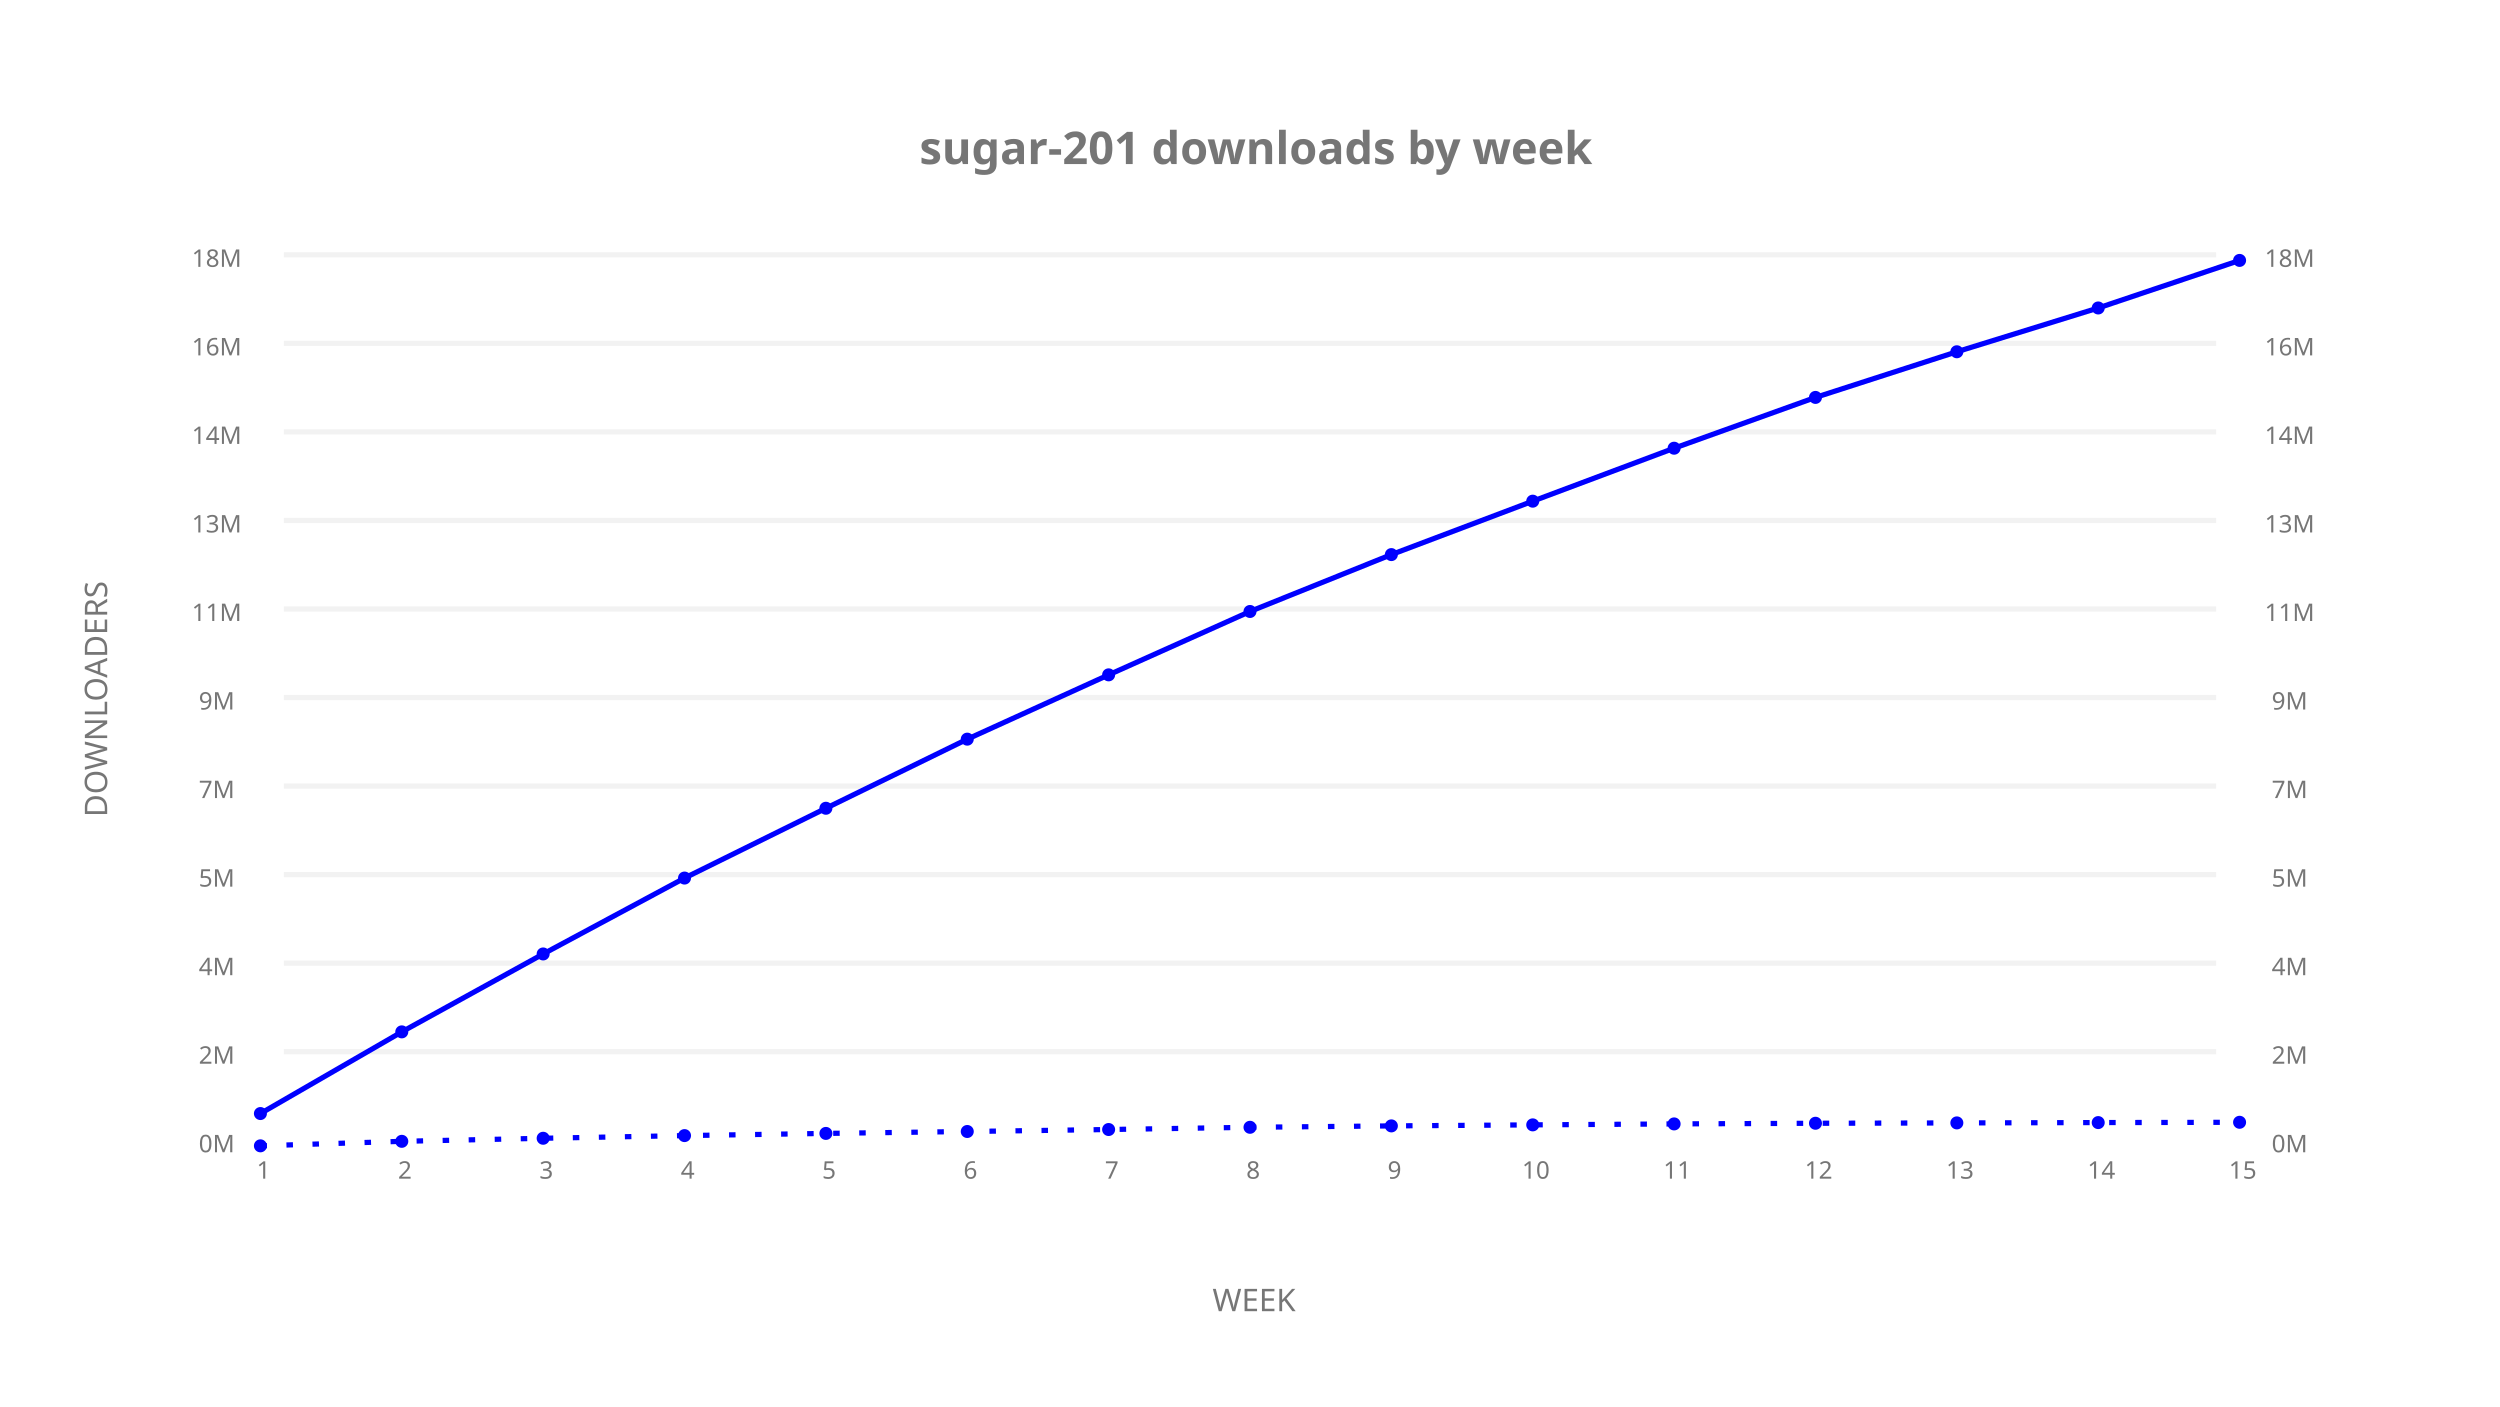
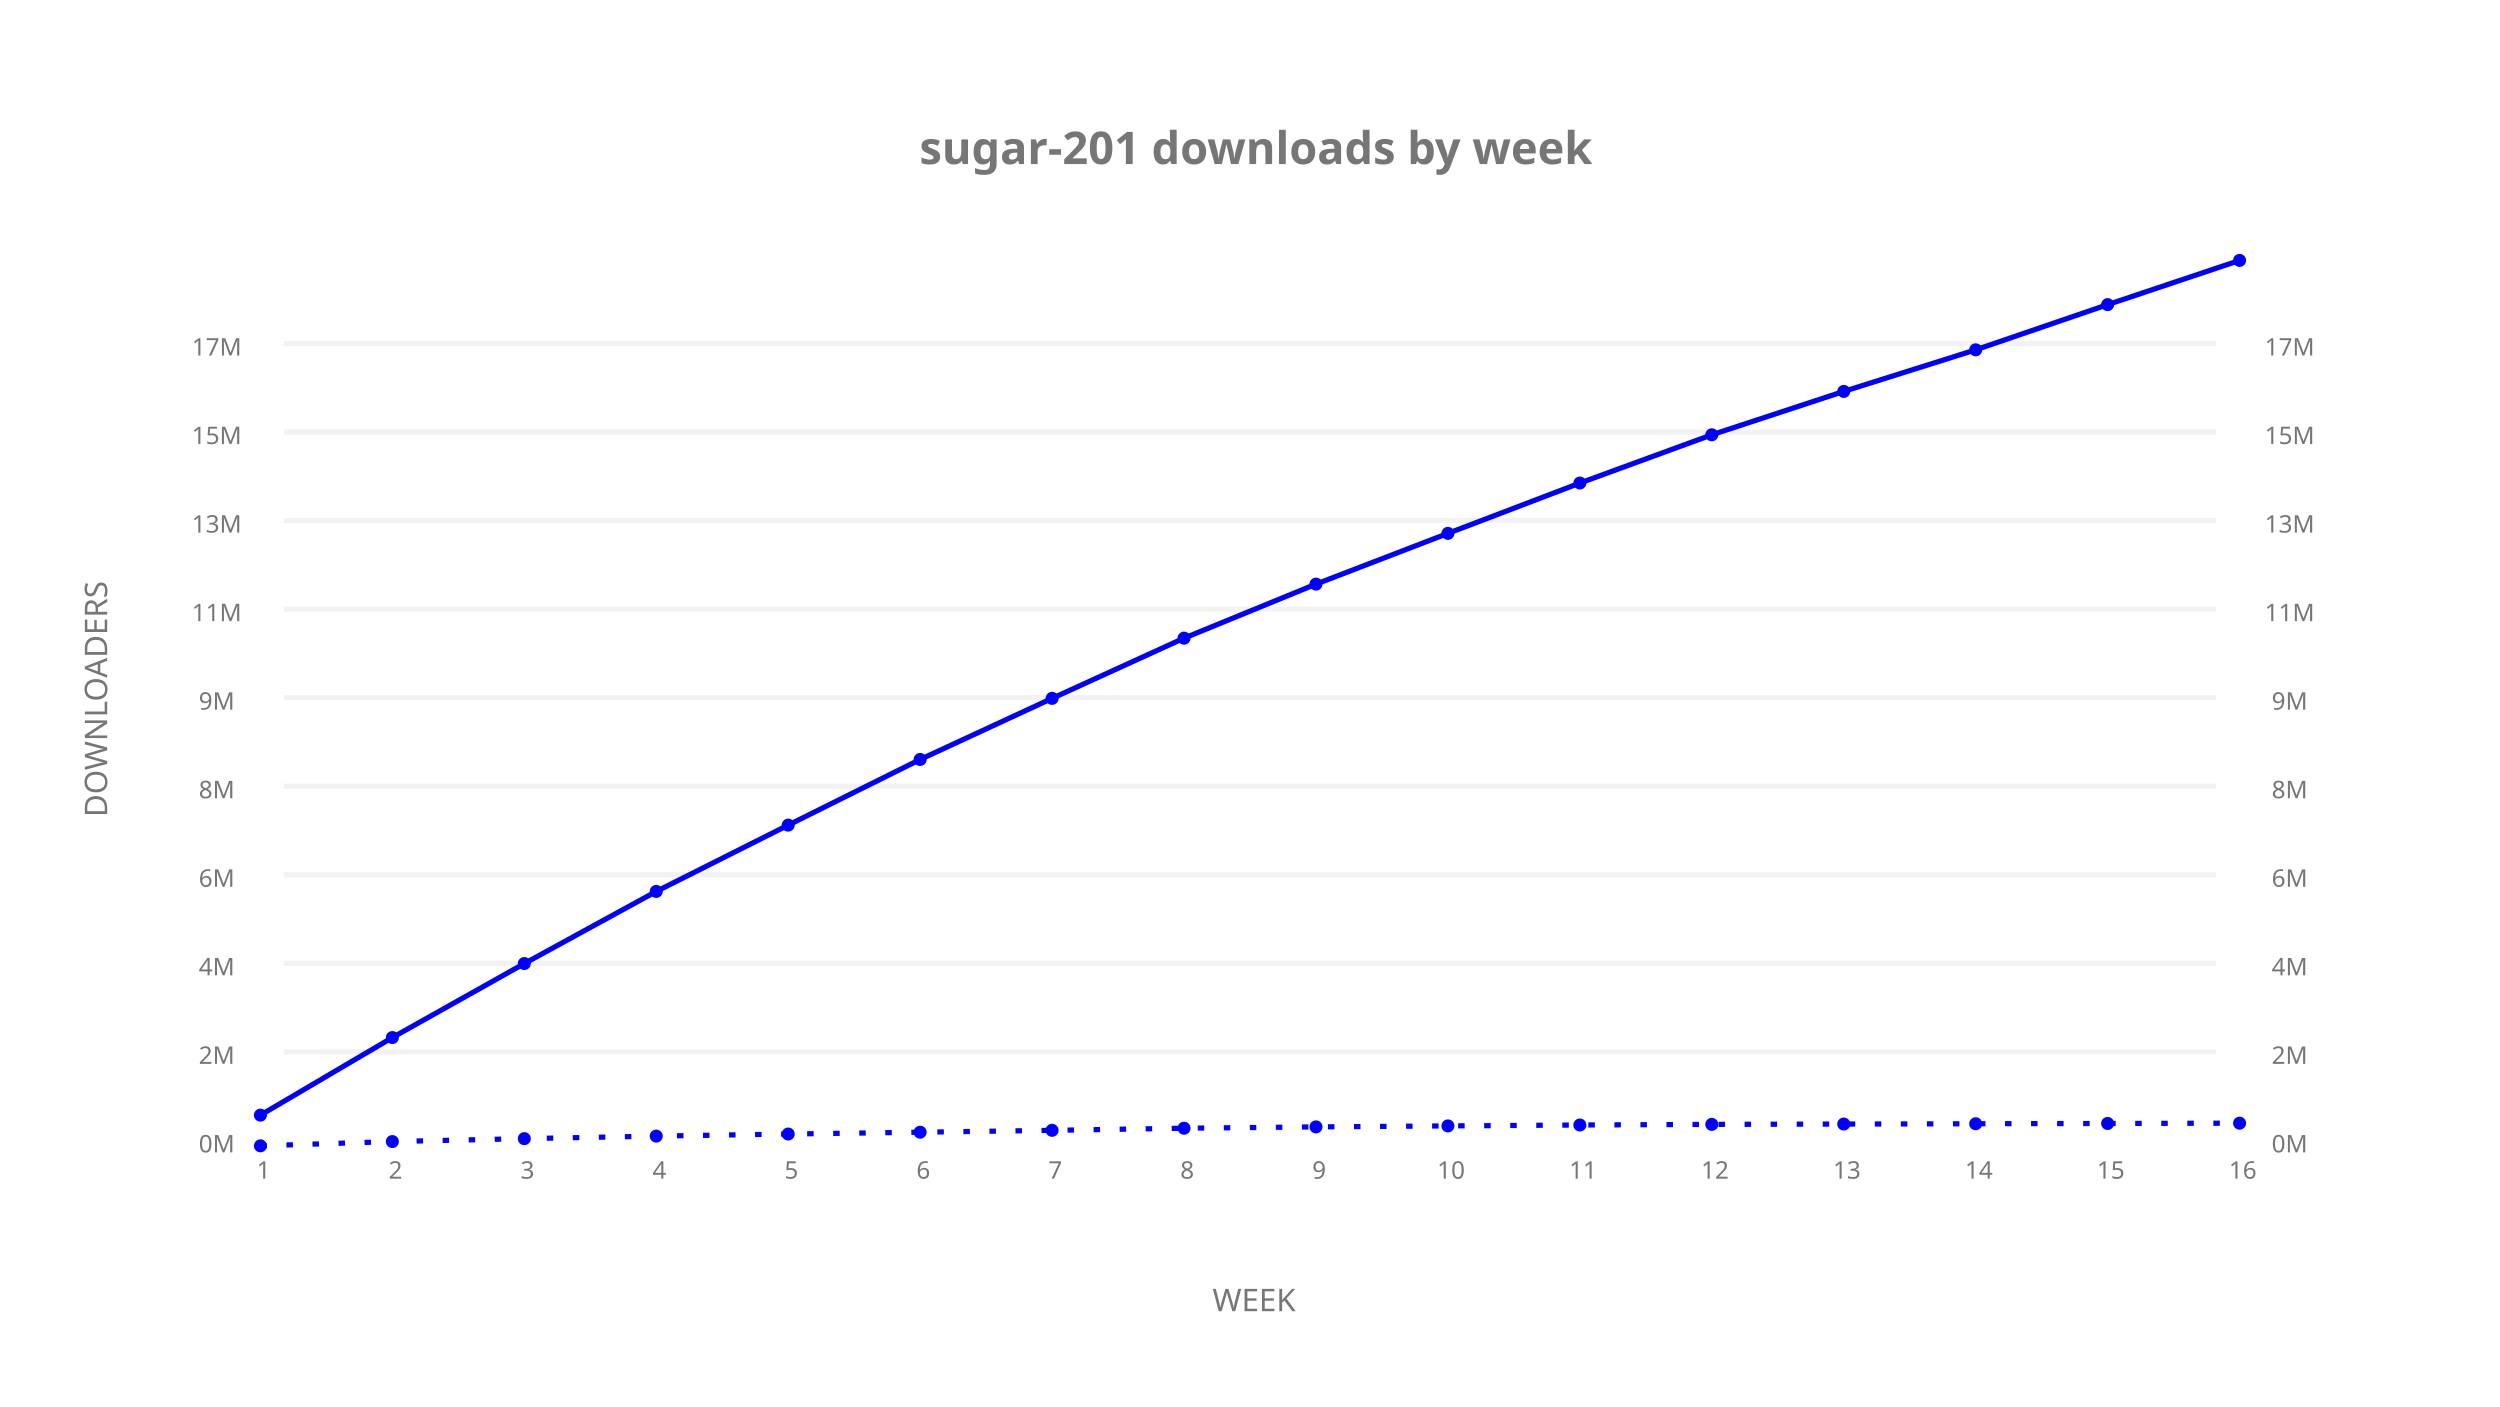
<svg xmlns="http://www.w3.org/2000/svg" xml:space="preserve" id="sugar-201-downloads-by-week-sugar-201-week" x="0px" y="0px" width="1920px" height="1080px" viewBox="0 0 1920 1080" enable-background="new 0 0 1920 1080" role="img">
  <g id="annotations">
    <text x="960" y="126" font-family="Atkinson Hyperlegible" font-size="26pt" text-anchor="middle" text-align="center" font-weight="600" font-style="normal" style="fill:rgb(118,118,118); fill-opacity:1; stroke:rgb(118,118,118); stroke-opacity:0; stroke-width:0.5"> sugar-201 downloads by week</text>
    <g id="axes-lines">
      <text x="960" y="1007" font-family="Atkinson Hyperlegible" font-size="18pt" text-anchor="middle" text-align="center" font-weight="500" font-style="normal" style="fill:rgb(118,118,118); fill-opacity:1; stroke:rgb(118,118,118); stroke-opacity:0; stroke-width:0.5"> WEEK</text>
      <text x="73" y="540" font-family="Atkinson Hyperlegible" font-size="18pt" text-anchor="middle" text-align="center" dominant-baseline="central" font-weight="500" font-style="normal" style="fill:rgb(118,118,118); fill-opacity:1; stroke:rgb(118,118,118); stroke-opacity:0; stroke-width:0.5" transform="rotate(-90,73,540)"> DOWNLOADERS</text>
    </g>
    <g id="tic-y-label-lines">
-       <line x1="218" y1="807.692" x2="1702" y2="807.692" style="fill:rgb(0,0,255); fill-opacity:0; stroke:rgb(242,242,242); stroke-opacity:1; stroke-width:4" />
-       <line x1="218" y1="739.692" x2="1702" y2="739.692" style="fill:rgb(0,0,255); fill-opacity:0; stroke:rgb(242,242,242); stroke-opacity:1; stroke-width:4" />
-       <line x1="218" y1="671.692" x2="1702" y2="671.692" style="fill:rgb(0,0,255); fill-opacity:0; stroke:rgb(242,242,242); stroke-opacity:1; stroke-width:4" />
-       <line x1="218" y1="603.692" x2="1702" y2="603.692" style="fill:rgb(0,0,255); fill-opacity:0; stroke:rgb(242,242,242); stroke-opacity:1; stroke-width:4" />
-       <line x1="218" y1="535.692" x2="1702" y2="535.692" style="fill:rgb(0,0,255); fill-opacity:0; stroke:rgb(242,242,242); stroke-opacity:1; stroke-width:4" />
-       <line x1="218" y1="467.692" x2="1702" y2="467.692" style="fill:rgb(0,0,255); fill-opacity:0; stroke:rgb(242,242,242); stroke-opacity:1; stroke-width:4" />
-       <line x1="218" y1="399.692" x2="1702" y2="399.692" style="fill:rgb(0,0,255); fill-opacity:0; stroke:rgb(242,242,242); stroke-opacity:1; stroke-width:4" />
-       <line x1="218" y1="331.692" x2="1702" y2="331.692" style="fill:rgb(0,0,255); fill-opacity:0; stroke:rgb(242,242,242); stroke-opacity:1; stroke-width:4" />
-       <line x1="218" y1="263.692" x2="1702" y2="263.692" style="fill:rgb(0,0,255); fill-opacity:0; stroke:rgb(242,242,242); stroke-opacity:1; stroke-width:4" />
-       <line x1="218" y1="195.692" x2="1702" y2="195.692" style="fill:rgb(0,0,255); fill-opacity:0; stroke:rgb(242,242,242); stroke-opacity:1; stroke-width:4" />
+       <line x1="218" y1="807.803" x2="1702" y2="807.803" style="fill:rgb(0,0,255); fill-opacity:0; stroke:rgb(242,242,242); stroke-opacity:1; stroke-width:4" />
+       <line x1="218" y1="739.803" x2="1702" y2="739.803" style="fill:rgb(0,0,255); fill-opacity:0; stroke:rgb(242,242,242); stroke-opacity:1; stroke-width:4" />
+       <line x1="218" y1="671.803" x2="1702" y2="671.803" style="fill:rgb(0,0,255); fill-opacity:0; stroke:rgb(242,242,242); stroke-opacity:1; stroke-width:4" />
+       <line x1="218" y1="603.803" x2="1702" y2="603.803" style="fill:rgb(0,0,255); fill-opacity:0; stroke:rgb(242,242,242); stroke-opacity:1; stroke-width:4" />
+       <line x1="218" y1="535.803" x2="1702" y2="535.803" style="fill:rgb(0,0,255); fill-opacity:0; stroke:rgb(242,242,242); stroke-opacity:1; stroke-width:4" />
+       <line x1="218" y1="467.803" x2="1702" y2="467.803" style="fill:rgb(0,0,255); fill-opacity:0; stroke:rgb(242,242,242); stroke-opacity:1; stroke-width:4" />
+       <line x1="218" y1="399.803" x2="1702" y2="399.803" style="fill:rgb(0,0,255); fill-opacity:0; stroke:rgb(242,242,242); stroke-opacity:1; stroke-width:4" />
+       <line x1="218" y1="331.803" x2="1702" y2="331.803" style="fill:rgb(0,0,255); fill-opacity:0; stroke:rgb(242,242,242); stroke-opacity:1; stroke-width:4" />
+       <line x1="218" y1="263.803" x2="1702" y2="263.803" style="fill:rgb(0,0,255); fill-opacity:0; stroke:rgb(242,242,242); stroke-opacity:1; stroke-width:4" />
    </g>
    <g id="tic-x-labels">
      <text x="200" y="898" font-family="Atkinson Hyperlegible" font-size="14pt" text-anchor="middle" text-align="center" dominant-baseline="central" font-weight="400" font-style="normal" style="fill:rgb(118,118,118); fill-opacity:1; stroke:rgb(118,118,118); stroke-opacity:0; stroke-width:0.5"> 1</text>
-       <text x="308.571" y="898" font-family="Atkinson Hyperlegible" font-size="14pt" text-anchor="middle" text-align="center" dominant-baseline="central" font-weight="400" font-style="normal" style="fill:rgb(118,118,118); fill-opacity:1; stroke:rgb(118,118,118); stroke-opacity:0; stroke-width:0.5"> 2</text>
-       <text x="417.143" y="898" font-family="Atkinson Hyperlegible" font-size="14pt" text-anchor="middle" text-align="center" dominant-baseline="central" font-weight="400" font-style="normal" style="fill:rgb(118,118,118); fill-opacity:1; stroke:rgb(118,118,118); stroke-opacity:0; stroke-width:0.5"> 3</text>
-       <text x="525.714" y="898" font-family="Atkinson Hyperlegible" font-size="14pt" text-anchor="middle" text-align="center" dominant-baseline="central" font-weight="400" font-style="normal" style="fill:rgb(118,118,118); fill-opacity:1; stroke:rgb(118,118,118); stroke-opacity:0; stroke-width:0.5"> 4</text>
-       <text x="634.286" y="898" font-family="Atkinson Hyperlegible" font-size="14pt" text-anchor="middle" text-align="center" dominant-baseline="central" font-weight="400" font-style="normal" style="fill:rgb(118,118,118); fill-opacity:1; stroke:rgb(118,118,118); stroke-opacity:0; stroke-width:0.5"> 5</text>
-       <text x="742.857" y="898" font-family="Atkinson Hyperlegible" font-size="14pt" text-anchor="middle" text-align="center" dominant-baseline="central" font-weight="400" font-style="normal" style="fill:rgb(118,118,118); fill-opacity:1; stroke:rgb(118,118,118); stroke-opacity:0; stroke-width:0.5"> 6</text>
-       <text x="851.429" y="898" font-family="Atkinson Hyperlegible" font-size="14pt" text-anchor="middle" text-align="center" dominant-baseline="central" font-weight="400" font-style="normal" style="fill:rgb(118,118,118); fill-opacity:1; stroke:rgb(118,118,118); stroke-opacity:0; stroke-width:0.5"> 7</text>
-       <text x="960" y="898" font-family="Atkinson Hyperlegible" font-size="14pt" text-anchor="middle" text-align="center" dominant-baseline="central" font-weight="400" font-style="normal" style="fill:rgb(118,118,118); fill-opacity:1; stroke:rgb(118,118,118); stroke-opacity:0; stroke-width:0.5"> 8</text>
-       <text x="1068.571" y="898" font-family="Atkinson Hyperlegible" font-size="14pt" text-anchor="middle" text-align="center" dominant-baseline="central" font-weight="400" font-style="normal" style="fill:rgb(118,118,118); fill-opacity:1; stroke:rgb(118,118,118); stroke-opacity:0; stroke-width:0.5"> 9</text>
-       <text x="1177.143" y="898" font-family="Atkinson Hyperlegible" font-size="14pt" text-anchor="middle" text-align="center" dominant-baseline="central" font-weight="400" font-style="normal" style="fill:rgb(118,118,118); fill-opacity:1; stroke:rgb(118,118,118); stroke-opacity:0; stroke-width:0.5"> 10</text>
-       <text x="1285.714" y="898" font-family="Atkinson Hyperlegible" font-size="14pt" text-anchor="middle" text-align="center" dominant-baseline="central" font-weight="400" font-style="normal" style="fill:rgb(118,118,118); fill-opacity:1; stroke:rgb(118,118,118); stroke-opacity:0; stroke-width:0.5"> 11</text>
-       <text x="1394.286" y="898" font-family="Atkinson Hyperlegible" font-size="14pt" text-anchor="middle" text-align="center" dominant-baseline="central" font-weight="400" font-style="normal" style="fill:rgb(118,118,118); fill-opacity:1; stroke:rgb(118,118,118); stroke-opacity:0; stroke-width:0.5"> 12</text>
-       <text x="1502.857" y="898" font-family="Atkinson Hyperlegible" font-size="14pt" text-anchor="middle" text-align="center" dominant-baseline="central" font-weight="400" font-style="normal" style="fill:rgb(118,118,118); fill-opacity:1; stroke:rgb(118,118,118); stroke-opacity:0; stroke-width:0.5"> 13</text>
-       <text x="1611.429" y="898" font-family="Atkinson Hyperlegible" font-size="14pt" text-anchor="middle" text-align="center" dominant-baseline="central" font-weight="400" font-style="normal" style="fill:rgb(118,118,118); fill-opacity:1; stroke:rgb(118,118,118); stroke-opacity:0; stroke-width:0.5"> 14</text>
-       <text x="1720" y="898" font-family="Atkinson Hyperlegible" font-size="14pt" text-anchor="middle" text-align="center" dominant-baseline="central" font-weight="400" font-style="normal" style="fill:rgb(118,118,118); fill-opacity:1; stroke:rgb(118,118,118); stroke-opacity:0; stroke-width:0.5"> 15</text>
+       <text x="301.333" y="898" font-family="Atkinson Hyperlegible" font-size="14pt" text-anchor="middle" text-align="center" dominant-baseline="central" font-weight="400" font-style="normal" style="fill:rgb(118,118,118); fill-opacity:1; stroke:rgb(118,118,118); stroke-opacity:0; stroke-width:0.5"> 2</text>
+       <text x="402.667" y="898" font-family="Atkinson Hyperlegible" font-size="14pt" text-anchor="middle" text-align="center" dominant-baseline="central" font-weight="400" font-style="normal" style="fill:rgb(118,118,118); fill-opacity:1; stroke:rgb(118,118,118); stroke-opacity:0; stroke-width:0.5"> 3</text>
+       <text x="504" y="898" font-family="Atkinson Hyperlegible" font-size="14pt" text-anchor="middle" text-align="center" dominant-baseline="central" font-weight="400" font-style="normal" style="fill:rgb(118,118,118); fill-opacity:1; stroke:rgb(118,118,118); stroke-opacity:0; stroke-width:0.5"> 4</text>
+       <text x="605.333" y="898" font-family="Atkinson Hyperlegible" font-size="14pt" text-anchor="middle" text-align="center" dominant-baseline="central" font-weight="400" font-style="normal" style="fill:rgb(118,118,118); fill-opacity:1; stroke:rgb(118,118,118); stroke-opacity:0; stroke-width:0.5"> 5</text>
+       <text x="706.667" y="898" font-family="Atkinson Hyperlegible" font-size="14pt" text-anchor="middle" text-align="center" dominant-baseline="central" font-weight="400" font-style="normal" style="fill:rgb(118,118,118); fill-opacity:1; stroke:rgb(118,118,118); stroke-opacity:0; stroke-width:0.5"> 6</text>
+       <text x="808" y="898" font-family="Atkinson Hyperlegible" font-size="14pt" text-anchor="middle" text-align="center" dominant-baseline="central" font-weight="400" font-style="normal" style="fill:rgb(118,118,118); fill-opacity:1; stroke:rgb(118,118,118); stroke-opacity:0; stroke-width:0.5"> 7</text>
+       <text x="909.333" y="898" font-family="Atkinson Hyperlegible" font-size="14pt" text-anchor="middle" text-align="center" dominant-baseline="central" font-weight="400" font-style="normal" style="fill:rgb(118,118,118); fill-opacity:1; stroke:rgb(118,118,118); stroke-opacity:0; stroke-width:0.5"> 8</text>
+       <text x="1010.667" y="898" font-family="Atkinson Hyperlegible" font-size="14pt" text-anchor="middle" text-align="center" dominant-baseline="central" font-weight="400" font-style="normal" style="fill:rgb(118,118,118); fill-opacity:1; stroke:rgb(118,118,118); stroke-opacity:0; stroke-width:0.5"> 9</text>
+       <text x="1112" y="898" font-family="Atkinson Hyperlegible" font-size="14pt" text-anchor="middle" text-align="center" dominant-baseline="central" font-weight="400" font-style="normal" style="fill:rgb(118,118,118); fill-opacity:1; stroke:rgb(118,118,118); stroke-opacity:0; stroke-width:0.5"> 10</text>
+       <text x="1213.333" y="898" font-family="Atkinson Hyperlegible" font-size="14pt" text-anchor="middle" text-align="center" dominant-baseline="central" font-weight="400" font-style="normal" style="fill:rgb(118,118,118); fill-opacity:1; stroke:rgb(118,118,118); stroke-opacity:0; stroke-width:0.5"> 11</text>
+       <text x="1314.667" y="898" font-family="Atkinson Hyperlegible" font-size="14pt" text-anchor="middle" text-align="center" dominant-baseline="central" font-weight="400" font-style="normal" style="fill:rgb(118,118,118); fill-opacity:1; stroke:rgb(118,118,118); stroke-opacity:0; stroke-width:0.5"> 12</text>
+       <text x="1416" y="898" font-family="Atkinson Hyperlegible" font-size="14pt" text-anchor="middle" text-align="center" dominant-baseline="central" font-weight="400" font-style="normal" style="fill:rgb(118,118,118); fill-opacity:1; stroke:rgb(118,118,118); stroke-opacity:0; stroke-width:0.5"> 13</text>
+       <text x="1517.333" y="898" font-family="Atkinson Hyperlegible" font-size="14pt" text-anchor="middle" text-align="center" dominant-baseline="central" font-weight="400" font-style="normal" style="fill:rgb(118,118,118); fill-opacity:1; stroke:rgb(118,118,118); stroke-opacity:0; stroke-width:0.5"> 14</text>
+       <text x="1618.667" y="898" font-family="Atkinson Hyperlegible" font-size="14pt" text-anchor="middle" text-align="center" dominant-baseline="central" font-weight="400" font-style="normal" style="fill:rgb(118,118,118); fill-opacity:1; stroke:rgb(118,118,118); stroke-opacity:0; stroke-width:0.5"> 15</text>
+       <text x="1720" y="898" font-family="Atkinson Hyperlegible" font-size="14pt" text-anchor="middle" text-align="center" dominant-baseline="central" font-weight="400" font-style="normal" style="fill:rgb(118,118,118); fill-opacity:1; stroke:rgb(118,118,118); stroke-opacity:0; stroke-width:0.5"> 16</text>
    </g>
    <g id="tic-y-labels">
-       <text x="164" y="877.692" font-family="Atkinson Hyperlegible" font-size="14pt" text-anchor="middle" text-align="center" dominant-baseline="central" font-weight="400" font-style="normal" style="fill:rgb(118,118,118); fill-opacity:1; stroke:rgb(118,118,118); stroke-opacity:0; stroke-width:0.5"> 0M</text>
-       <text x="1756" y="877.692" font-family="Atkinson Hyperlegible" font-size="14pt" text-anchor="middle" text-align="center" dominant-baseline="central" font-weight="400" font-style="normal" style="fill:rgb(118,118,118); fill-opacity:1; stroke:rgb(118,118,118); stroke-opacity:0; stroke-width:0.5"> 0M</text>
-       <text x="164" y="809.692" font-family="Atkinson Hyperlegible" font-size="14pt" text-anchor="middle" text-align="center" dominant-baseline="central" font-weight="400" font-style="normal" style="fill:rgb(118,118,118); fill-opacity:1; stroke:rgb(118,118,118); stroke-opacity:0; stroke-width:0.5"> 2M</text>
-       <text x="1756" y="809.692" font-family="Atkinson Hyperlegible" font-size="14pt" text-anchor="middle" text-align="center" dominant-baseline="central" font-weight="400" font-style="normal" style="fill:rgb(118,118,118); fill-opacity:1; stroke:rgb(118,118,118); stroke-opacity:0; stroke-width:0.5"> 2M</text>
-       <text x="164" y="741.692" font-family="Atkinson Hyperlegible" font-size="14pt" text-anchor="middle" text-align="center" dominant-baseline="central" font-weight="400" font-style="normal" style="fill:rgb(118,118,118); fill-opacity:1; stroke:rgb(118,118,118); stroke-opacity:0; stroke-width:0.5"> 4M</text>
-       <text x="1756" y="741.692" font-family="Atkinson Hyperlegible" font-size="14pt" text-anchor="middle" text-align="center" dominant-baseline="central" font-weight="400" font-style="normal" style="fill:rgb(118,118,118); fill-opacity:1; stroke:rgb(118,118,118); stroke-opacity:0; stroke-width:0.5"> 4M</text>
-       <text x="164" y="673.692" font-family="Atkinson Hyperlegible" font-size="14pt" text-anchor="middle" text-align="center" dominant-baseline="central" font-weight="400" font-style="normal" style="fill:rgb(118,118,118); fill-opacity:1; stroke:rgb(118,118,118); stroke-opacity:0; stroke-width:0.5"> 5M</text>
-       <text x="1756" y="673.692" font-family="Atkinson Hyperlegible" font-size="14pt" text-anchor="middle" text-align="center" dominant-baseline="central" font-weight="400" font-style="normal" style="fill:rgb(118,118,118); fill-opacity:1; stroke:rgb(118,118,118); stroke-opacity:0; stroke-width:0.5"> 5M</text>
-       <text x="164" y="605.692" font-family="Atkinson Hyperlegible" font-size="14pt" text-anchor="middle" text-align="center" dominant-baseline="central" font-weight="400" font-style="normal" style="fill:rgb(118,118,118); fill-opacity:1; stroke:rgb(118,118,118); stroke-opacity:0; stroke-width:0.5"> 7M</text>
-       <text x="1756" y="605.692" font-family="Atkinson Hyperlegible" font-size="14pt" text-anchor="middle" text-align="center" dominant-baseline="central" font-weight="400" font-style="normal" style="fill:rgb(118,118,118); fill-opacity:1; stroke:rgb(118,118,118); stroke-opacity:0; stroke-width:0.5"> 7M</text>
-       <text x="164" y="537.692" font-family="Atkinson Hyperlegible" font-size="14pt" text-anchor="middle" text-align="center" dominant-baseline="central" font-weight="400" font-style="normal" style="fill:rgb(118,118,118); fill-opacity:1; stroke:rgb(118,118,118); stroke-opacity:0; stroke-width:0.5"> 9M</text>
-       <text x="1756" y="537.692" font-family="Atkinson Hyperlegible" font-size="14pt" text-anchor="middle" text-align="center" dominant-baseline="central" font-weight="400" font-style="normal" style="fill:rgb(118,118,118); fill-opacity:1; stroke:rgb(118,118,118); stroke-opacity:0; stroke-width:0.5"> 9M</text>
-       <text x="164" y="469.692" font-family="Atkinson Hyperlegible" font-size="14pt" text-anchor="middle" text-align="center" dominant-baseline="central" font-weight="400" font-style="normal" style="fill:rgb(118,118,118); fill-opacity:1; stroke:rgb(118,118,118); stroke-opacity:0; stroke-width:0.5"> 11M</text>
-       <text x="1756" y="469.692" font-family="Atkinson Hyperlegible" font-size="14pt" text-anchor="middle" text-align="center" dominant-baseline="central" font-weight="400" font-style="normal" style="fill:rgb(118,118,118); fill-opacity:1; stroke:rgb(118,118,118); stroke-opacity:0; stroke-width:0.5"> 11M</text>
-       <text x="164" y="401.692" font-family="Atkinson Hyperlegible" font-size="14pt" text-anchor="middle" text-align="center" dominant-baseline="central" font-weight="400" font-style="normal" style="fill:rgb(118,118,118); fill-opacity:1; stroke:rgb(118,118,118); stroke-opacity:0; stroke-width:0.5"> 13M</text>
-       <text x="1756" y="401.692" font-family="Atkinson Hyperlegible" font-size="14pt" text-anchor="middle" text-align="center" dominant-baseline="central" font-weight="400" font-style="normal" style="fill:rgb(118,118,118); fill-opacity:1; stroke:rgb(118,118,118); stroke-opacity:0; stroke-width:0.5"> 13M</text>
-       <text x="164" y="333.692" font-family="Atkinson Hyperlegible" font-size="14pt" text-anchor="middle" text-align="center" dominant-baseline="central" font-weight="400" font-style="normal" style="fill:rgb(118,118,118); fill-opacity:1; stroke:rgb(118,118,118); stroke-opacity:0; stroke-width:0.5"> 14M</text>
-       <text x="1756" y="333.692" font-family="Atkinson Hyperlegible" font-size="14pt" text-anchor="middle" text-align="center" dominant-baseline="central" font-weight="400" font-style="normal" style="fill:rgb(118,118,118); fill-opacity:1; stroke:rgb(118,118,118); stroke-opacity:0; stroke-width:0.5"> 14M</text>
-       <text x="164" y="265.692" font-family="Atkinson Hyperlegible" font-size="14pt" text-anchor="middle" text-align="center" dominant-baseline="central" font-weight="400" font-style="normal" style="fill:rgb(118,118,118); fill-opacity:1; stroke:rgb(118,118,118); stroke-opacity:0; stroke-width:0.5"> 16M</text>
-       <text x="1756" y="265.692" font-family="Atkinson Hyperlegible" font-size="14pt" text-anchor="middle" text-align="center" dominant-baseline="central" font-weight="400" font-style="normal" style="fill:rgb(118,118,118); fill-opacity:1; stroke:rgb(118,118,118); stroke-opacity:0; stroke-width:0.5"> 16M</text>
-       <text x="164" y="197.692" font-family="Atkinson Hyperlegible" font-size="14pt" text-anchor="middle" text-align="center" dominant-baseline="central" font-weight="400" font-style="normal" style="fill:rgb(118,118,118); fill-opacity:1; stroke:rgb(118,118,118); stroke-opacity:0; stroke-width:0.5"> 18M</text>
-       <text x="1756" y="197.692" font-family="Atkinson Hyperlegible" font-size="14pt" text-anchor="middle" text-align="center" dominant-baseline="central" font-weight="400" font-style="normal" style="fill:rgb(118,118,118); fill-opacity:1; stroke:rgb(118,118,118); stroke-opacity:0; stroke-width:0.5"> 18M</text>
+       <text x="164" y="877.803" font-family="Atkinson Hyperlegible" font-size="14pt" text-anchor="middle" text-align="center" dominant-baseline="central" font-weight="400" font-style="normal" style="fill:rgb(118,118,118); fill-opacity:1; stroke:rgb(118,118,118); stroke-opacity:0; stroke-width:0.5"> 0M</text>
+       <text x="1756" y="877.803" font-family="Atkinson Hyperlegible" font-size="14pt" text-anchor="middle" text-align="center" dominant-baseline="central" font-weight="400" font-style="normal" style="fill:rgb(118,118,118); fill-opacity:1; stroke:rgb(118,118,118); stroke-opacity:0; stroke-width:0.5"> 0M</text>
+       <text x="164" y="809.803" font-family="Atkinson Hyperlegible" font-size="14pt" text-anchor="middle" text-align="center" dominant-baseline="central" font-weight="400" font-style="normal" style="fill:rgb(118,118,118); fill-opacity:1; stroke:rgb(118,118,118); stroke-opacity:0; stroke-width:0.5"> 2M</text>
+       <text x="1756" y="809.803" font-family="Atkinson Hyperlegible" font-size="14pt" text-anchor="middle" text-align="center" dominant-baseline="central" font-weight="400" font-style="normal" style="fill:rgb(118,118,118); fill-opacity:1; stroke:rgb(118,118,118); stroke-opacity:0; stroke-width:0.5"> 2M</text>
+       <text x="164" y="741.803" font-family="Atkinson Hyperlegible" font-size="14pt" text-anchor="middle" text-align="center" dominant-baseline="central" font-weight="400" font-style="normal" style="fill:rgb(118,118,118); fill-opacity:1; stroke:rgb(118,118,118); stroke-opacity:0; stroke-width:0.5"> 4M</text>
+       <text x="1756" y="741.803" font-family="Atkinson Hyperlegible" font-size="14pt" text-anchor="middle" text-align="center" dominant-baseline="central" font-weight="400" font-style="normal" style="fill:rgb(118,118,118); fill-opacity:1; stroke:rgb(118,118,118); stroke-opacity:0; stroke-width:0.5"> 4M</text>
+       <text x="164" y="673.803" font-family="Atkinson Hyperlegible" font-size="14pt" text-anchor="middle" text-align="center" dominant-baseline="central" font-weight="400" font-style="normal" style="fill:rgb(118,118,118); fill-opacity:1; stroke:rgb(118,118,118); stroke-opacity:0; stroke-width:0.5"> 6M</text>
+       <text x="1756" y="673.803" font-family="Atkinson Hyperlegible" font-size="14pt" text-anchor="middle" text-align="center" dominant-baseline="central" font-weight="400" font-style="normal" style="fill:rgb(118,118,118); fill-opacity:1; stroke:rgb(118,118,118); stroke-opacity:0; stroke-width:0.5"> 6M</text>
+       <text x="164" y="605.803" font-family="Atkinson Hyperlegible" font-size="14pt" text-anchor="middle" text-align="center" dominant-baseline="central" font-weight="400" font-style="normal" style="fill:rgb(118,118,118); fill-opacity:1; stroke:rgb(118,118,118); stroke-opacity:0; stroke-width:0.5"> 8M</text>
+       <text x="1756" y="605.803" font-family="Atkinson Hyperlegible" font-size="14pt" text-anchor="middle" text-align="center" dominant-baseline="central" font-weight="400" font-style="normal" style="fill:rgb(118,118,118); fill-opacity:1; stroke:rgb(118,118,118); stroke-opacity:0; stroke-width:0.5"> 8M</text>
+       <text x="164" y="537.803" font-family="Atkinson Hyperlegible" font-size="14pt" text-anchor="middle" text-align="center" dominant-baseline="central" font-weight="400" font-style="normal" style="fill:rgb(118,118,118); fill-opacity:1; stroke:rgb(118,118,118); stroke-opacity:0; stroke-width:0.5"> 9M</text>
+       <text x="1756" y="537.803" font-family="Atkinson Hyperlegible" font-size="14pt" text-anchor="middle" text-align="center" dominant-baseline="central" font-weight="400" font-style="normal" style="fill:rgb(118,118,118); fill-opacity:1; stroke:rgb(118,118,118); stroke-opacity:0; stroke-width:0.5"> 9M</text>
+       <text x="164" y="469.803" font-family="Atkinson Hyperlegible" font-size="14pt" text-anchor="middle" text-align="center" dominant-baseline="central" font-weight="400" font-style="normal" style="fill:rgb(118,118,118); fill-opacity:1; stroke:rgb(118,118,118); stroke-opacity:0; stroke-width:0.5"> 11M</text>
+       <text x="1756" y="469.803" font-family="Atkinson Hyperlegible" font-size="14pt" text-anchor="middle" text-align="center" dominant-baseline="central" font-weight="400" font-style="normal" style="fill:rgb(118,118,118); fill-opacity:1; stroke:rgb(118,118,118); stroke-opacity:0; stroke-width:0.5"> 11M</text>
+       <text x="164" y="401.803" font-family="Atkinson Hyperlegible" font-size="14pt" text-anchor="middle" text-align="center" dominant-baseline="central" font-weight="400" font-style="normal" style="fill:rgb(118,118,118); fill-opacity:1; stroke:rgb(118,118,118); stroke-opacity:0; stroke-width:0.5"> 13M</text>
+       <text x="1756" y="401.803" font-family="Atkinson Hyperlegible" font-size="14pt" text-anchor="middle" text-align="center" dominant-baseline="central" font-weight="400" font-style="normal" style="fill:rgb(118,118,118); fill-opacity:1; stroke:rgb(118,118,118); stroke-opacity:0; stroke-width:0.5"> 13M</text>
+       <text x="164" y="333.803" font-family="Atkinson Hyperlegible" font-size="14pt" text-anchor="middle" text-align="center" dominant-baseline="central" font-weight="400" font-style="normal" style="fill:rgb(118,118,118); fill-opacity:1; stroke:rgb(118,118,118); stroke-opacity:0; stroke-width:0.5"> 15M</text>
+       <text x="1756" y="333.803" font-family="Atkinson Hyperlegible" font-size="14pt" text-anchor="middle" text-align="center" dominant-baseline="central" font-weight="400" font-style="normal" style="fill:rgb(118,118,118); fill-opacity:1; stroke:rgb(118,118,118); stroke-opacity:0; stroke-width:0.5"> 15M</text>
+       <text x="164" y="265.803" font-family="Atkinson Hyperlegible" font-size="14pt" text-anchor="middle" text-align="center" dominant-baseline="central" font-weight="400" font-style="normal" style="fill:rgb(118,118,118); fill-opacity:1; stroke:rgb(118,118,118); stroke-opacity:0; stroke-width:0.5"> 17M</text>
+       <text x="1756" y="265.803" font-family="Atkinson Hyperlegible" font-size="14pt" text-anchor="middle" text-align="center" dominant-baseline="central" font-weight="400" font-style="normal" style="fill:rgb(118,118,118); fill-opacity:1; stroke:rgb(118,118,118); stroke-opacity:0; stroke-width:0.5"> 17M</text>
    </g>
  </g>
  <g id="polyline-sugar-201 downloads by week">
-     <polyline points="200,855.201 308.571,792.475 417.143,732.644 525.714,674.35 634.286,620.743 742.857,567.672 851.429,518.283 960,469.617 1068.57,425.928 1177.14,384.903 1285.71,344.225 1394.29,305.216 1502.86,270.154 1611.43,236.522 1720,200 " style="fill:rgb(0,0,255); fill-opacity:0; stroke:rgb(0,0,255); stroke-opacity:1; stroke-width:4" />
+     <polyline points="200,856.439 301.333,796.846 402.667,740.003 504,684.621 605.333,633.69 706.667,583.27 808,536.347 909.333,490.112 1010.67,448.604 1112,409.629 1213.33,370.982 1314.67,333.921 1416,300.61 1517.33,268.658 1618.67,233.96 1720,200 " style="fill:rgb(0,0,255); fill-opacity:0; stroke:rgb(0,0,255); stroke-opacity:1; stroke-width:4" />
  </g>
  <g id="markers-sugar-201 downloads by week">
-     <circle cx="200" cy="855.201" r="5" style="fill:rgb(0,0,255); fill-opacity:1; stroke:rgb(0,0,255); stroke-opacity:0; stroke-width:4">
+     <circle cx="200" cy="856.439" r="5" style="fill:rgb(0,0,255); fill-opacity:1; stroke:rgb(0,0,255); stroke-opacity:0; stroke-width:4">
</circle>
-     <circle cx="308.571" cy="792.475" r="5" style="fill:rgb(0,0,255); fill-opacity:1; stroke:rgb(0,0,255); stroke-opacity:0; stroke-width:4">
+     <circle cx="301.333" cy="796.846" r="5" style="fill:rgb(0,0,255); fill-opacity:1; stroke:rgb(0,0,255); stroke-opacity:0; stroke-width:4">
</circle>
-     <circle cx="417.143" cy="732.644" r="5" style="fill:rgb(0,0,255); fill-opacity:1; stroke:rgb(0,0,255); stroke-opacity:0; stroke-width:4">
+     <circle cx="402.667" cy="740.003" r="5" style="fill:rgb(0,0,255); fill-opacity:1; stroke:rgb(0,0,255); stroke-opacity:0; stroke-width:4">
</circle>
-     <circle cx="525.714" cy="674.35" r="5" style="fill:rgb(0,0,255); fill-opacity:1; stroke:rgb(0,0,255); stroke-opacity:0; stroke-width:4">
+     <circle cx="504" cy="684.621" r="5" style="fill:rgb(0,0,255); fill-opacity:1; stroke:rgb(0,0,255); stroke-opacity:0; stroke-width:4">
</circle>
-     <circle cx="634.286" cy="620.743" r="5" style="fill:rgb(0,0,255); fill-opacity:1; stroke:rgb(0,0,255); stroke-opacity:0; stroke-width:4">
+     <circle cx="605.333" cy="633.69" r="5" style="fill:rgb(0,0,255); fill-opacity:1; stroke:rgb(0,0,255); stroke-opacity:0; stroke-width:4">
</circle>
-     <circle cx="742.857" cy="567.672" r="5" style="fill:rgb(0,0,255); fill-opacity:1; stroke:rgb(0,0,255); stroke-opacity:0; stroke-width:4">
+     <circle cx="706.667" cy="583.27" r="5" style="fill:rgb(0,0,255); fill-opacity:1; stroke:rgb(0,0,255); stroke-opacity:0; stroke-width:4">
</circle>
-     <circle cx="851.429" cy="518.283" r="5" style="fill:rgb(0,0,255); fill-opacity:1; stroke:rgb(0,0,255); stroke-opacity:0; stroke-width:4">
+     <circle cx="808" cy="536.347" r="5" style="fill:rgb(0,0,255); fill-opacity:1; stroke:rgb(0,0,255); stroke-opacity:0; stroke-width:4">
</circle>
-     <circle cx="960" cy="469.617" r="5" style="fill:rgb(0,0,255); fill-opacity:1; stroke:rgb(0,0,255); stroke-opacity:0; stroke-width:4">
+     <circle cx="909.333" cy="490.112" r="5" style="fill:rgb(0,0,255); fill-opacity:1; stroke:rgb(0,0,255); stroke-opacity:0; stroke-width:4">
</circle>
-     <circle cx="1068.571" cy="425.928" r="5" style="fill:rgb(0,0,255); fill-opacity:1; stroke:rgb(0,0,255); stroke-opacity:0; stroke-width:4">
+     <circle cx="1010.667" cy="448.604" r="5" style="fill:rgb(0,0,255); fill-opacity:1; stroke:rgb(0,0,255); stroke-opacity:0; stroke-width:4">
</circle>
-     <circle cx="1177.143" cy="384.903" r="5" style="fill:rgb(0,0,255); fill-opacity:1; stroke:rgb(0,0,255); stroke-opacity:0; stroke-width:4">
+     <circle cx="1112" cy="409.629" r="5" style="fill:rgb(0,0,255); fill-opacity:1; stroke:rgb(0,0,255); stroke-opacity:0; stroke-width:4">
</circle>
-     <circle cx="1285.714" cy="344.225" r="5" style="fill:rgb(0,0,255); fill-opacity:1; stroke:rgb(0,0,255); stroke-opacity:0; stroke-width:4">
+     <circle cx="1213.333" cy="370.982" r="5" style="fill:rgb(0,0,255); fill-opacity:1; stroke:rgb(0,0,255); stroke-opacity:0; stroke-width:4">
</circle>
-     <circle cx="1394.286" cy="305.216" r="5" style="fill:rgb(0,0,255); fill-opacity:1; stroke:rgb(0,0,255); stroke-opacity:0; stroke-width:4">
+     <circle cx="1314.667" cy="333.921" r="5" style="fill:rgb(0,0,255); fill-opacity:1; stroke:rgb(0,0,255); stroke-opacity:0; stroke-width:4">
</circle>
-     <circle cx="1502.857" cy="270.154" r="5" style="fill:rgb(0,0,255); fill-opacity:1; stroke:rgb(0,0,255); stroke-opacity:0; stroke-width:4">
+     <circle cx="1416" cy="300.61" r="5" style="fill:rgb(0,0,255); fill-opacity:1; stroke:rgb(0,0,255); stroke-opacity:0; stroke-width:4">
</circle>
-     <circle cx="1611.429" cy="236.522" r="5" style="fill:rgb(0,0,255); fill-opacity:1; stroke:rgb(0,0,255); stroke-opacity:0; stroke-width:4">
+     <circle cx="1517.333" cy="268.658" r="5" style="fill:rgb(0,0,255); fill-opacity:1; stroke:rgb(0,0,255); stroke-opacity:0; stroke-width:4">
+ </circle>
+     <circle cx="1618.667" cy="233.96" r="5" style="fill:rgb(0,0,255); fill-opacity:1; stroke:rgb(0,0,255); stroke-opacity:0; stroke-width:4">
</circle>
    <circle cx="1720" cy="200" r="5" style="fill:rgb(0,0,255); fill-opacity:1; stroke:rgb(0,0,255); stroke-opacity:0; stroke-width:4">
</circle>
  </g>
  <g id="polyline-sugar-201 downloads by week uploaders">
-     <polyline points="200,880 308.571,876.538 417.143,874.19 525.714,872.138 634.286,870.465 742.857,868.991 851.429,867.471 960,865.761 1068.57,864.687 1177.14,863.899 1285.71,863.169 1394.29,862.666 1502.86,862.392 1611.43,862.147 1720,861.918 " stroke-dasharray="5 15" style="fill:rgb(0,0,255); fill-opacity:0; stroke:rgb(0,0,255); stroke-opacity:1; stroke-width:4" />
+     <polyline points="200,880 301.333,876.711 402.667,874.48 504,872.53 605.333,870.941 706.667,869.541 808,868.097 909.333,866.472 1010.67,865.452 1112,864.703 1213.33,864.009 1314.67,863.532 1416,863.271 1517.33,863.039 1618.67,862.821 1720,862.602 " stroke-dasharray="5 15" style="fill:rgb(0,0,255); fill-opacity:0; stroke:rgb(0,0,255); stroke-opacity:1; stroke-width:4" />
  </g>
  <g id="markers-sugar-201 downloads by week uploaders">
    <circle cx="200" cy="880" r="5" style="fill:rgb(0,0,255); fill-opacity:1; stroke:rgb(0,0,255); stroke-opacity:0; stroke-width:4">
</circle>
-     <circle cx="308.571" cy="876.538" r="5" style="fill:rgb(0,0,255); fill-opacity:1; stroke:rgb(0,0,255); stroke-opacity:0; stroke-width:4">
+     <circle cx="301.333" cy="876.711" r="5" style="fill:rgb(0,0,255); fill-opacity:1; stroke:rgb(0,0,255); stroke-opacity:0; stroke-width:4">
</circle>
-     <circle cx="417.143" cy="874.19" r="5" style="fill:rgb(0,0,255); fill-opacity:1; stroke:rgb(0,0,255); stroke-opacity:0; stroke-width:4">
+     <circle cx="402.667" cy="874.48" r="5" style="fill:rgb(0,0,255); fill-opacity:1; stroke:rgb(0,0,255); stroke-opacity:0; stroke-width:4">
</circle>
-     <circle cx="525.714" cy="872.138" r="5" style="fill:rgb(0,0,255); fill-opacity:1; stroke:rgb(0,0,255); stroke-opacity:0; stroke-width:4">
+     <circle cx="504" cy="872.53" r="5" style="fill:rgb(0,0,255); fill-opacity:1; stroke:rgb(0,0,255); stroke-opacity:0; stroke-width:4">
</circle>
-     <circle cx="634.286" cy="870.465" r="5" style="fill:rgb(0,0,255); fill-opacity:1; stroke:rgb(0,0,255); stroke-opacity:0; stroke-width:4">
+     <circle cx="605.333" cy="870.941" r="5" style="fill:rgb(0,0,255); fill-opacity:1; stroke:rgb(0,0,255); stroke-opacity:0; stroke-width:4">
</circle>
-     <circle cx="742.857" cy="868.991" r="5" style="fill:rgb(0,0,255); fill-opacity:1; stroke:rgb(0,0,255); stroke-opacity:0; stroke-width:4">
+     <circle cx="706.667" cy="869.541" r="5" style="fill:rgb(0,0,255); fill-opacity:1; stroke:rgb(0,0,255); stroke-opacity:0; stroke-width:4">
</circle>
-     <circle cx="851.429" cy="867.471" r="5" style="fill:rgb(0,0,255); fill-opacity:1; stroke:rgb(0,0,255); stroke-opacity:0; stroke-width:4">
+     <circle cx="808" cy="868.097" r="5" style="fill:rgb(0,0,255); fill-opacity:1; stroke:rgb(0,0,255); stroke-opacity:0; stroke-width:4">
</circle>
-     <circle cx="960" cy="865.761" r="5" style="fill:rgb(0,0,255); fill-opacity:1; stroke:rgb(0,0,255); stroke-opacity:0; stroke-width:4">
+     <circle cx="909.333" cy="866.472" r="5" style="fill:rgb(0,0,255); fill-opacity:1; stroke:rgb(0,0,255); stroke-opacity:0; stroke-width:4">
</circle>
-     <circle cx="1068.571" cy="864.687" r="5" style="fill:rgb(0,0,255); fill-opacity:1; stroke:rgb(0,0,255); stroke-opacity:0; stroke-width:4">
+     <circle cx="1010.667" cy="865.452" r="5" style="fill:rgb(0,0,255); fill-opacity:1; stroke:rgb(0,0,255); stroke-opacity:0; stroke-width:4">
</circle>
-     <circle cx="1177.143" cy="863.899" r="5" style="fill:rgb(0,0,255); fill-opacity:1; stroke:rgb(0,0,255); stroke-opacity:0; stroke-width:4">
+     <circle cx="1112" cy="864.703" r="5" style="fill:rgb(0,0,255); fill-opacity:1; stroke:rgb(0,0,255); stroke-opacity:0; stroke-width:4">
</circle>
-     <circle cx="1285.714" cy="863.169" r="5" style="fill:rgb(0,0,255); fill-opacity:1; stroke:rgb(0,0,255); stroke-opacity:0; stroke-width:4">
+     <circle cx="1213.333" cy="864.009" r="5" style="fill:rgb(0,0,255); fill-opacity:1; stroke:rgb(0,0,255); stroke-opacity:0; stroke-width:4">
</circle>
-     <circle cx="1394.286" cy="862.666" r="5" style="fill:rgb(0,0,255); fill-opacity:1; stroke:rgb(0,0,255); stroke-opacity:0; stroke-width:4">
+     <circle cx="1314.667" cy="863.532" r="5" style="fill:rgb(0,0,255); fill-opacity:1; stroke:rgb(0,0,255); stroke-opacity:0; stroke-width:4">
</circle>
-     <circle cx="1502.857" cy="862.392" r="5" style="fill:rgb(0,0,255); fill-opacity:1; stroke:rgb(0,0,255); stroke-opacity:0; stroke-width:4">
+     <circle cx="1416" cy="863.271" r="5" style="fill:rgb(0,0,255); fill-opacity:1; stroke:rgb(0,0,255); stroke-opacity:0; stroke-width:4">
</circle>
-     <circle cx="1611.429" cy="862.147" r="5" style="fill:rgb(0,0,255); fill-opacity:1; stroke:rgb(0,0,255); stroke-opacity:0; stroke-width:4">
+     <circle cx="1517.333" cy="863.039" r="5" style="fill:rgb(0,0,255); fill-opacity:1; stroke:rgb(0,0,255); stroke-opacity:0; stroke-width:4">
</circle>
-     <circle cx="1720" cy="861.918" r="5" style="fill:rgb(0,0,255); fill-opacity:1; stroke:rgb(0,0,255); stroke-opacity:0; stroke-width:4">
+     <circle cx="1618.667" cy="862.821" r="5" style="fill:rgb(0,0,255); fill-opacity:1; stroke:rgb(0,0,255); stroke-opacity:0; stroke-width:4">
+ </circle>
+     <circle cx="1720" cy="862.602" r="5" style="fill:rgb(0,0,255); fill-opacity:1; stroke:rgb(0,0,255); stroke-opacity:0; stroke-width:4">
</circle>
  </g>
</svg>
